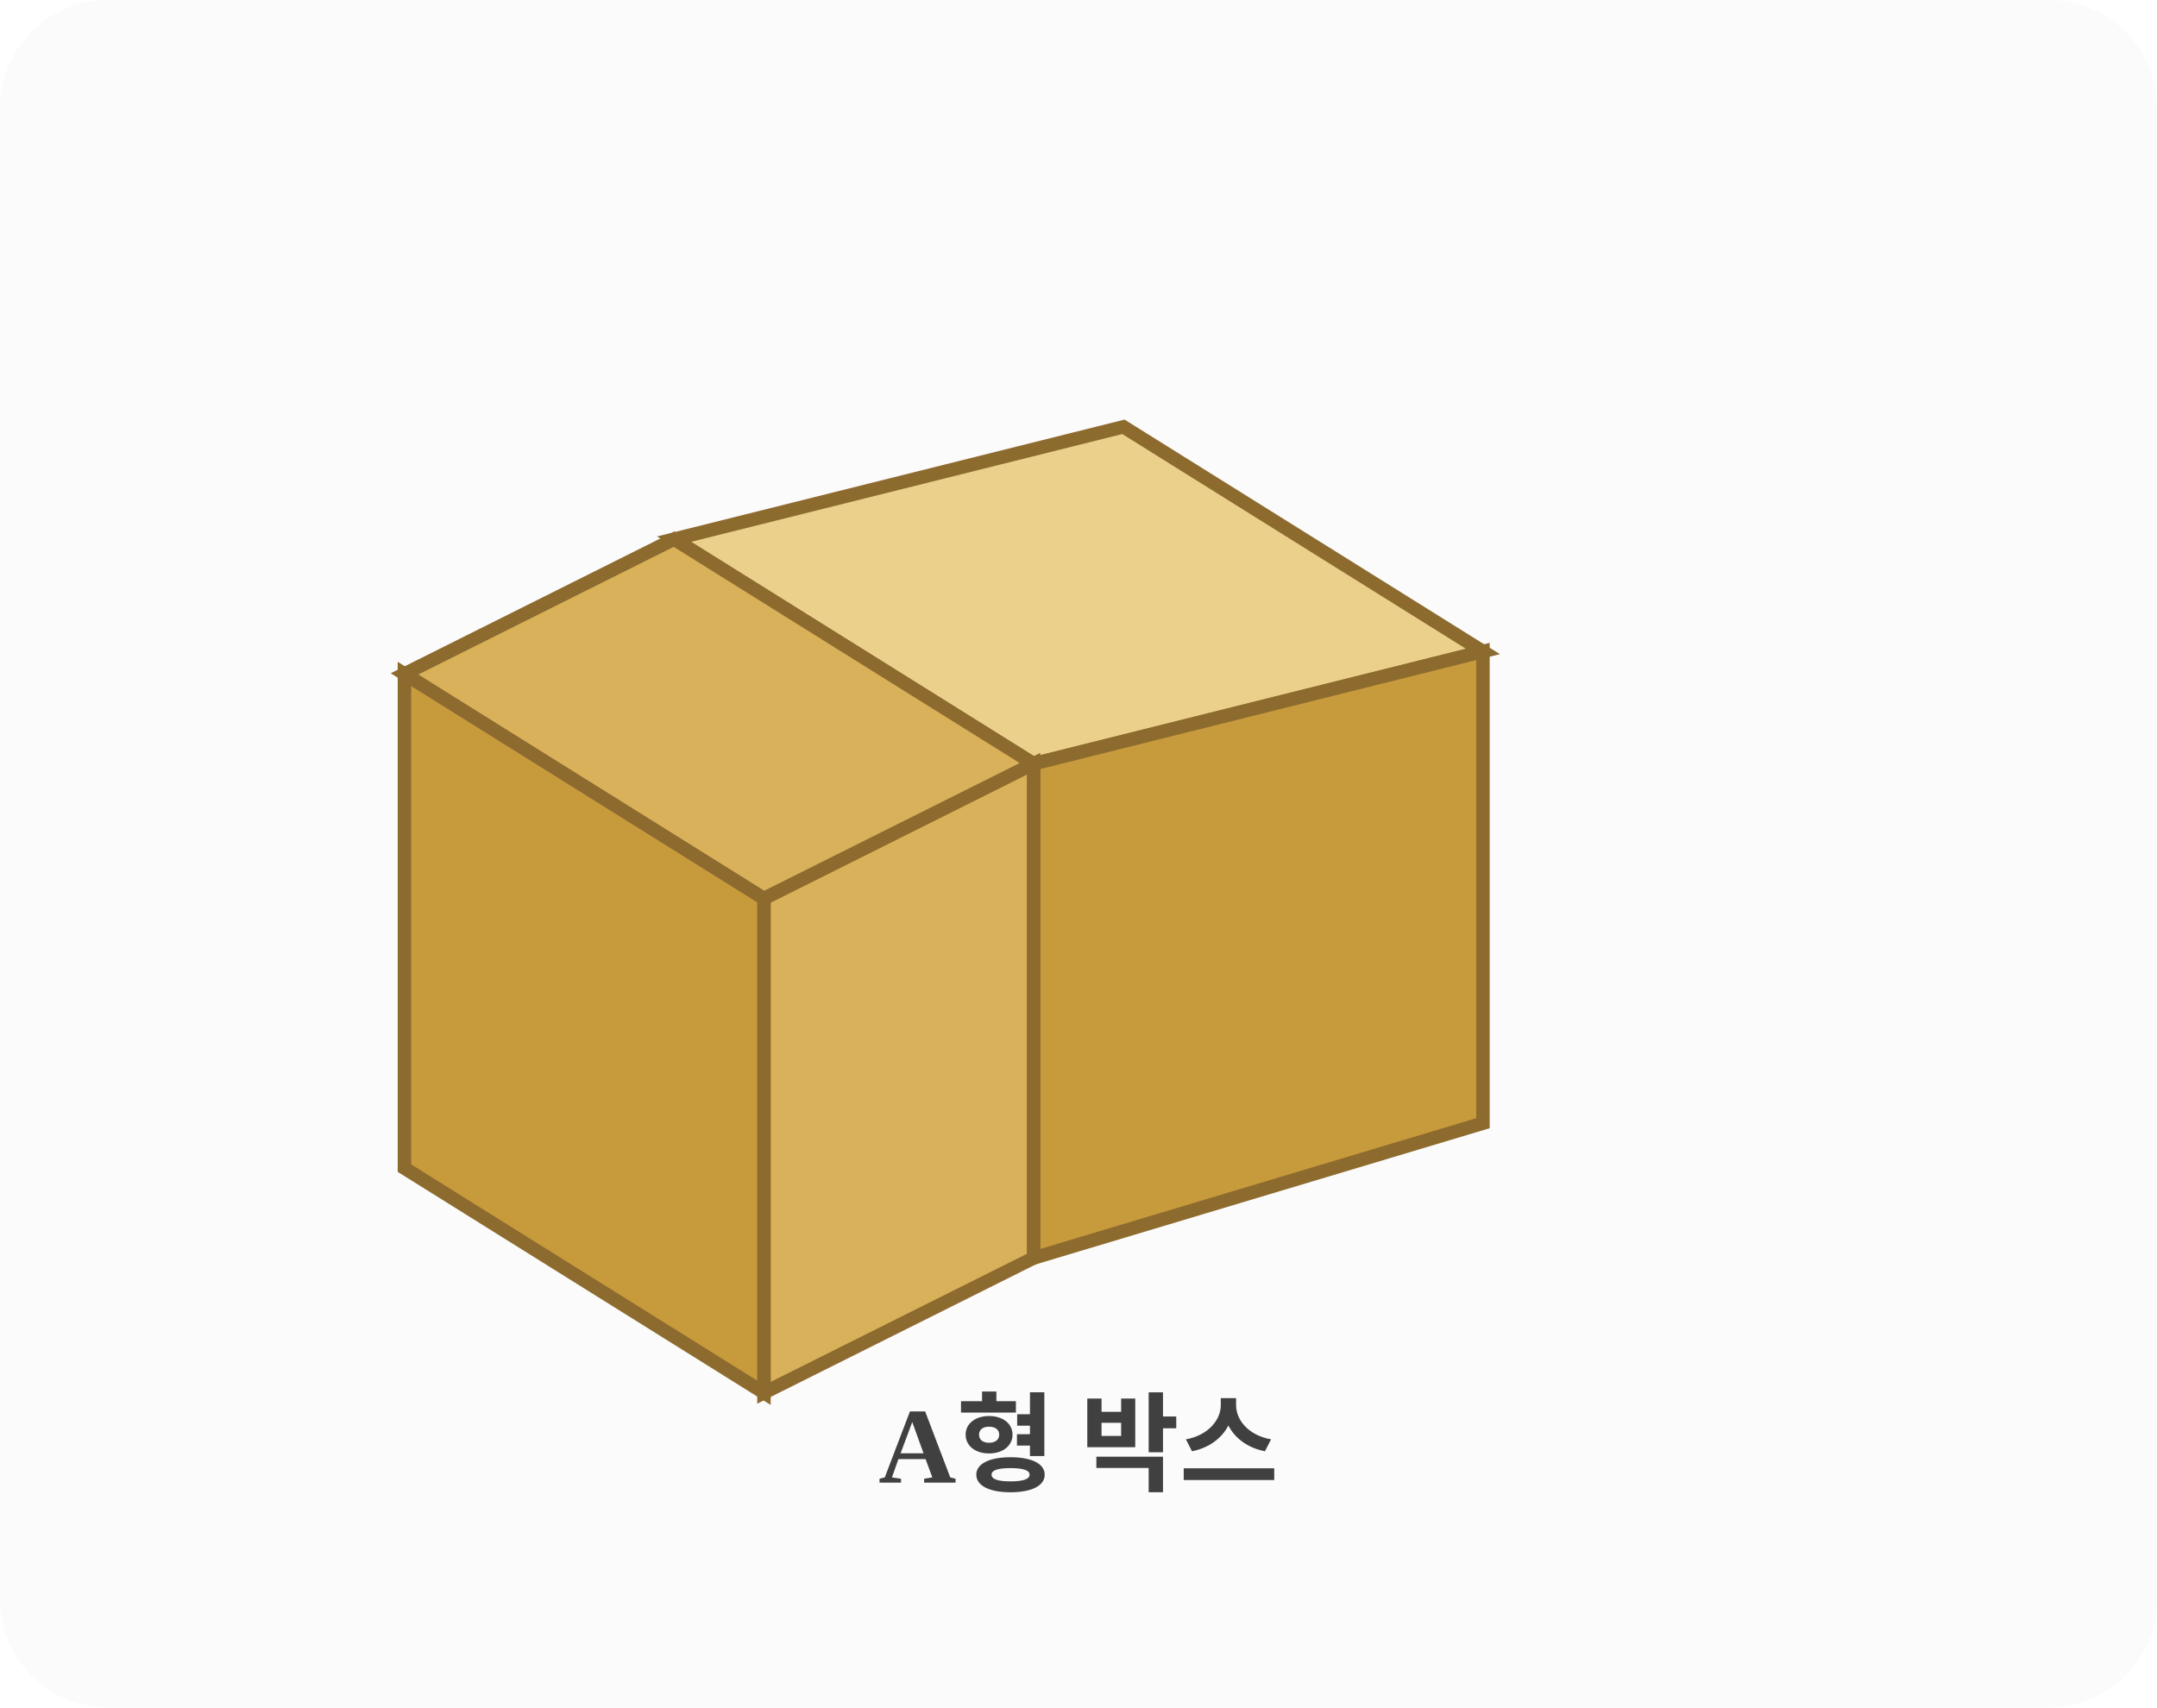
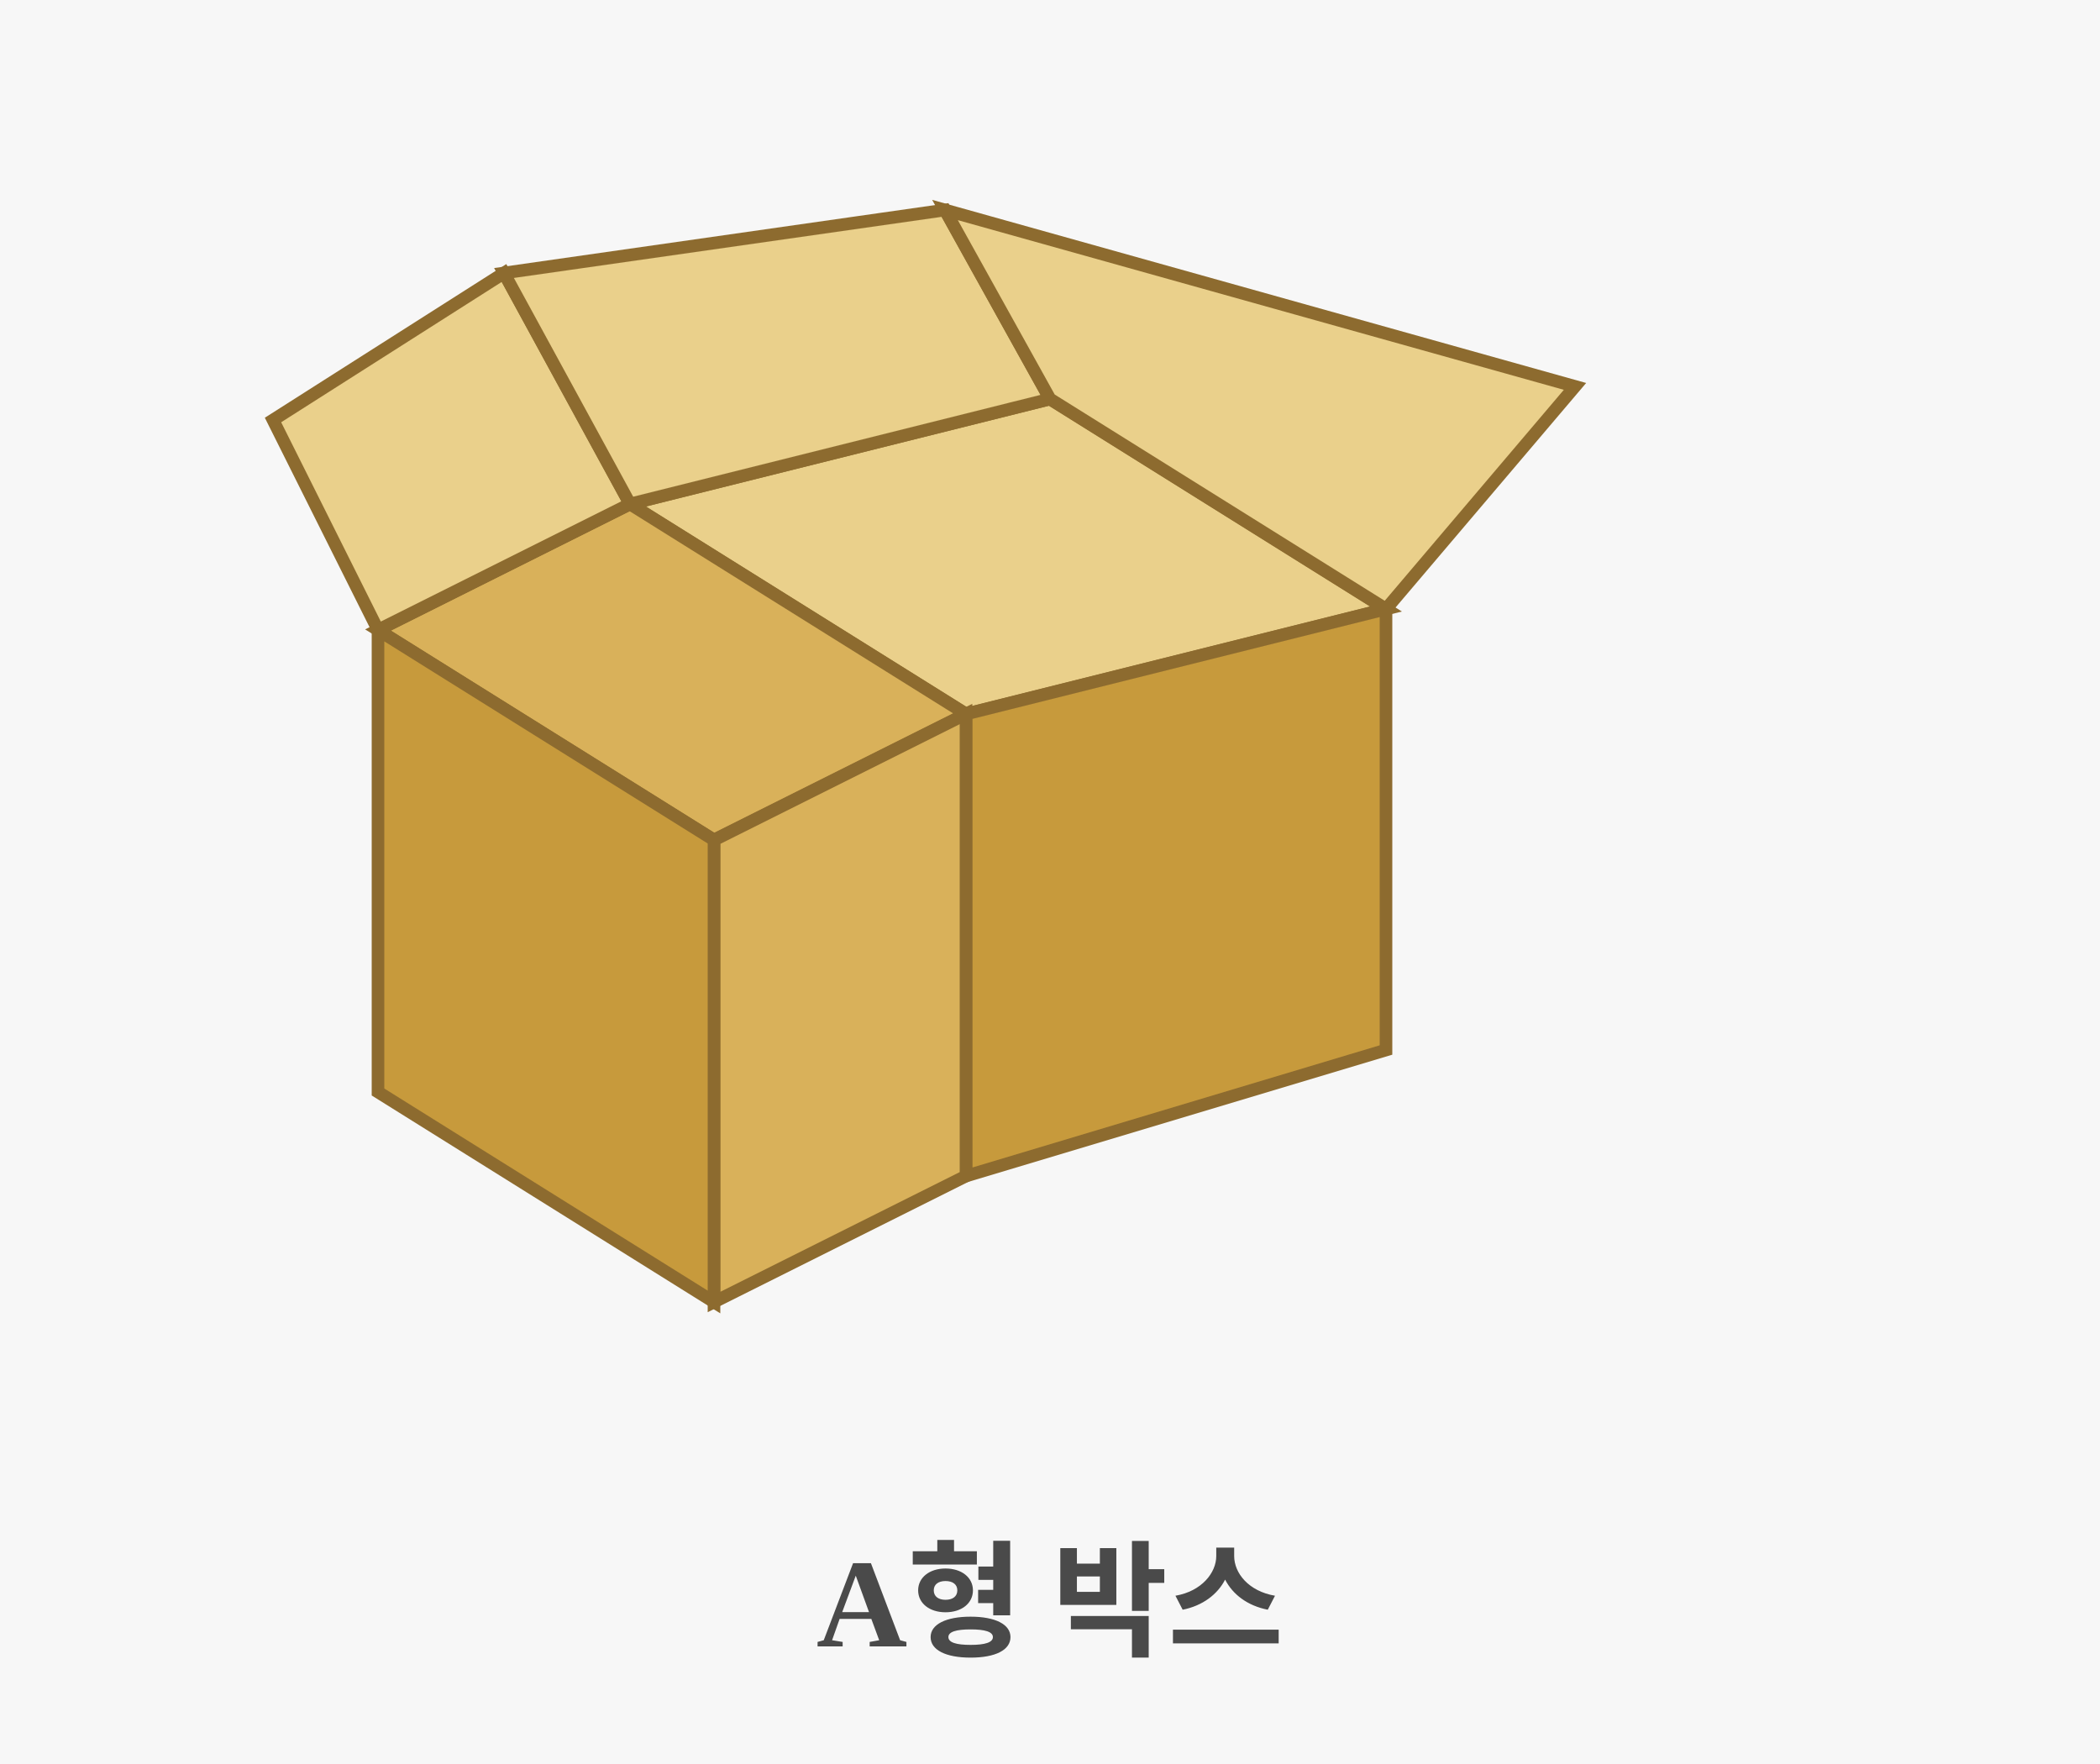
- <svg xmlns="http://www.w3.org/2000/svg" width="480" height="380" viewBox="0 0 480 380">
-   <rect width="480" height="380" rx="24" fill="#fbfbfb" />
+ <svg xmlns="http://www.w3.org/2000/svg" width="500" height="420" viewBox="0 0 500 420">
+   <rect width="500" height="420" fill="#f7f7f7" />
  <polygon points="150,120 250,95 330,145 230,170" fill="#ead08b" stroke="#8d6b2f" stroke-width="3" />
  <polygon points="90,150 150,120 230,170 170,200" fill="#d9b15a" stroke="#8d6b2f" stroke-width="3" />
  <polygon points="230,170 330,145 330,250 230,280" fill="#c79a3c" stroke="#8d6b2f" stroke-width="3" />
  <polygon points="170,200 230,170 230,280 170,310" fill="#d9b15a" stroke="#8d6b2f" stroke-width="3" />
  <polygon points="90,150 170,200 170,310 90,260" fill="#c79a3c" stroke="#8d6b2f" stroke-width="3" />
-   <text x="240" y="330" text-anchor="middle" font-size="24" font-weight="800" fill="#404040">A형 박스</text>
+   <polygon points="90,150 150,120 120,65 65,100" fill="#ead08b" stroke="#8d6b2f" stroke-width="3" />
+   <polygon points="150,120 250,95 225,50 120,65" fill="#ead08b" stroke="#8d6b2f" stroke-width="3" />
+   <polygon points="250,95 330,145 375,92 225,50" fill="#ead08b" stroke="#8d6b2f" stroke-width="3" />
+   <text x="250" y="392" text-anchor="middle" font-size="30" font-weight="700" fill="#4a4a4a">A형 박스</text>
</svg>
